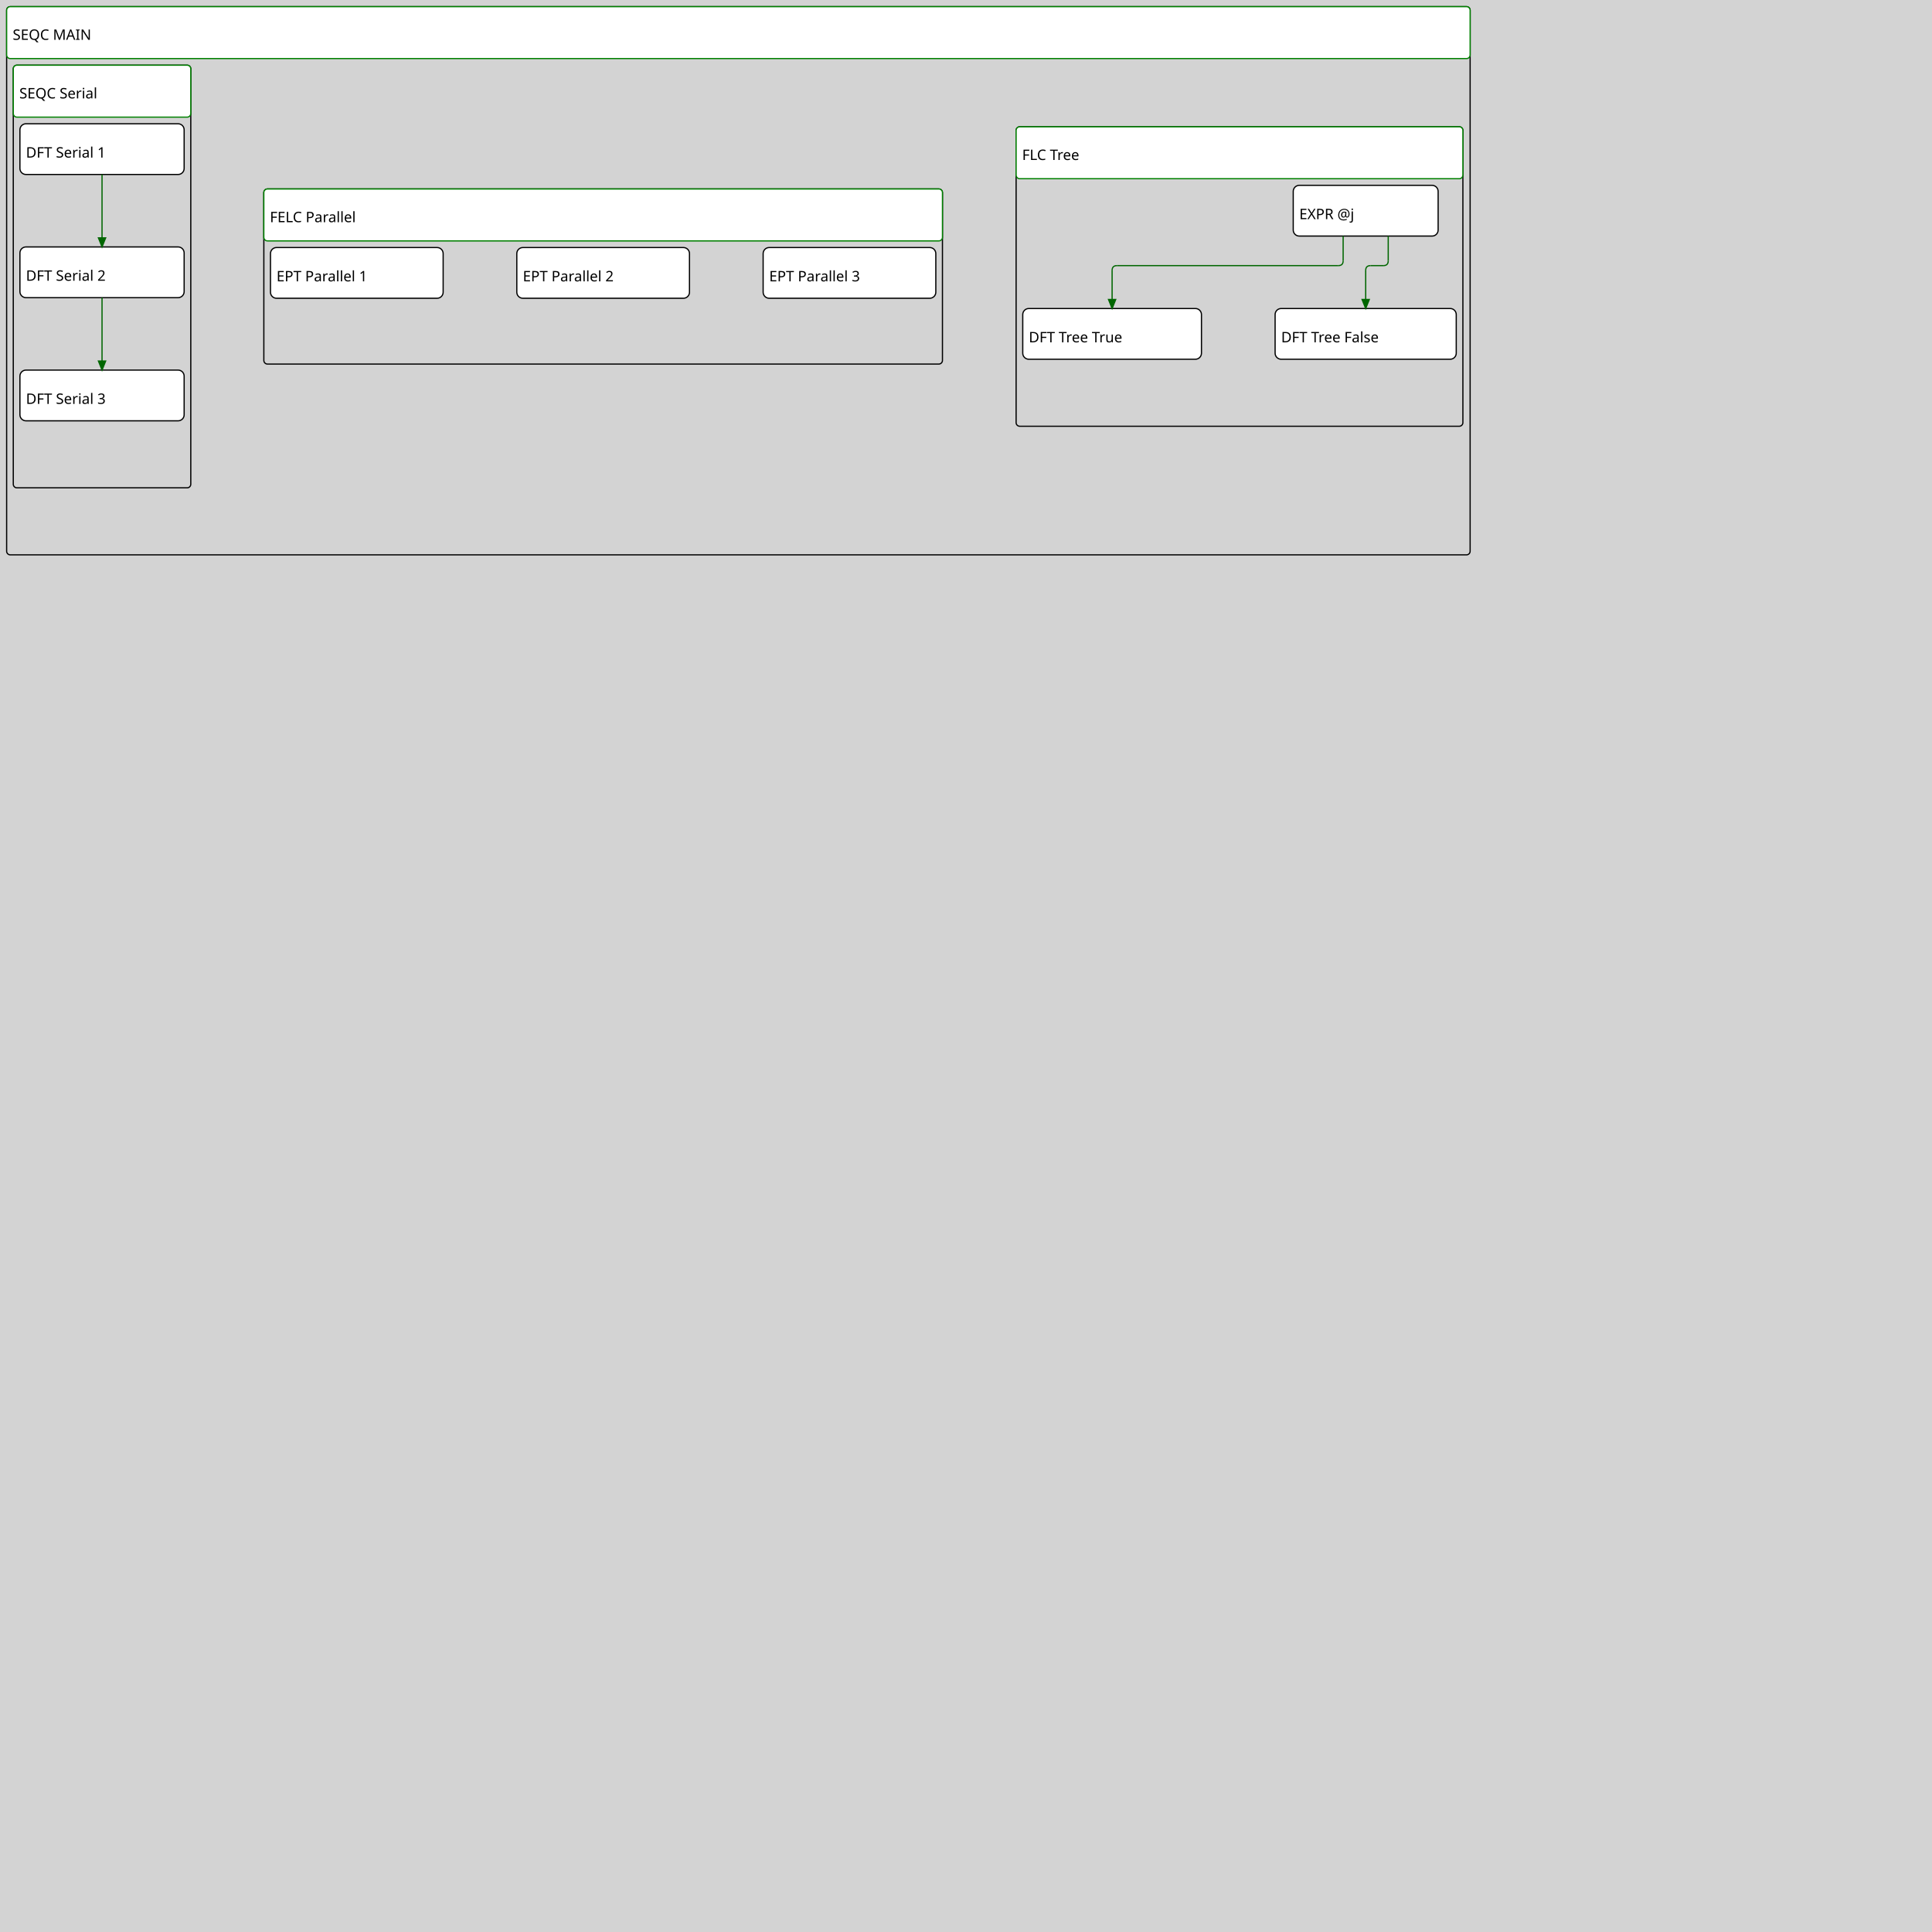
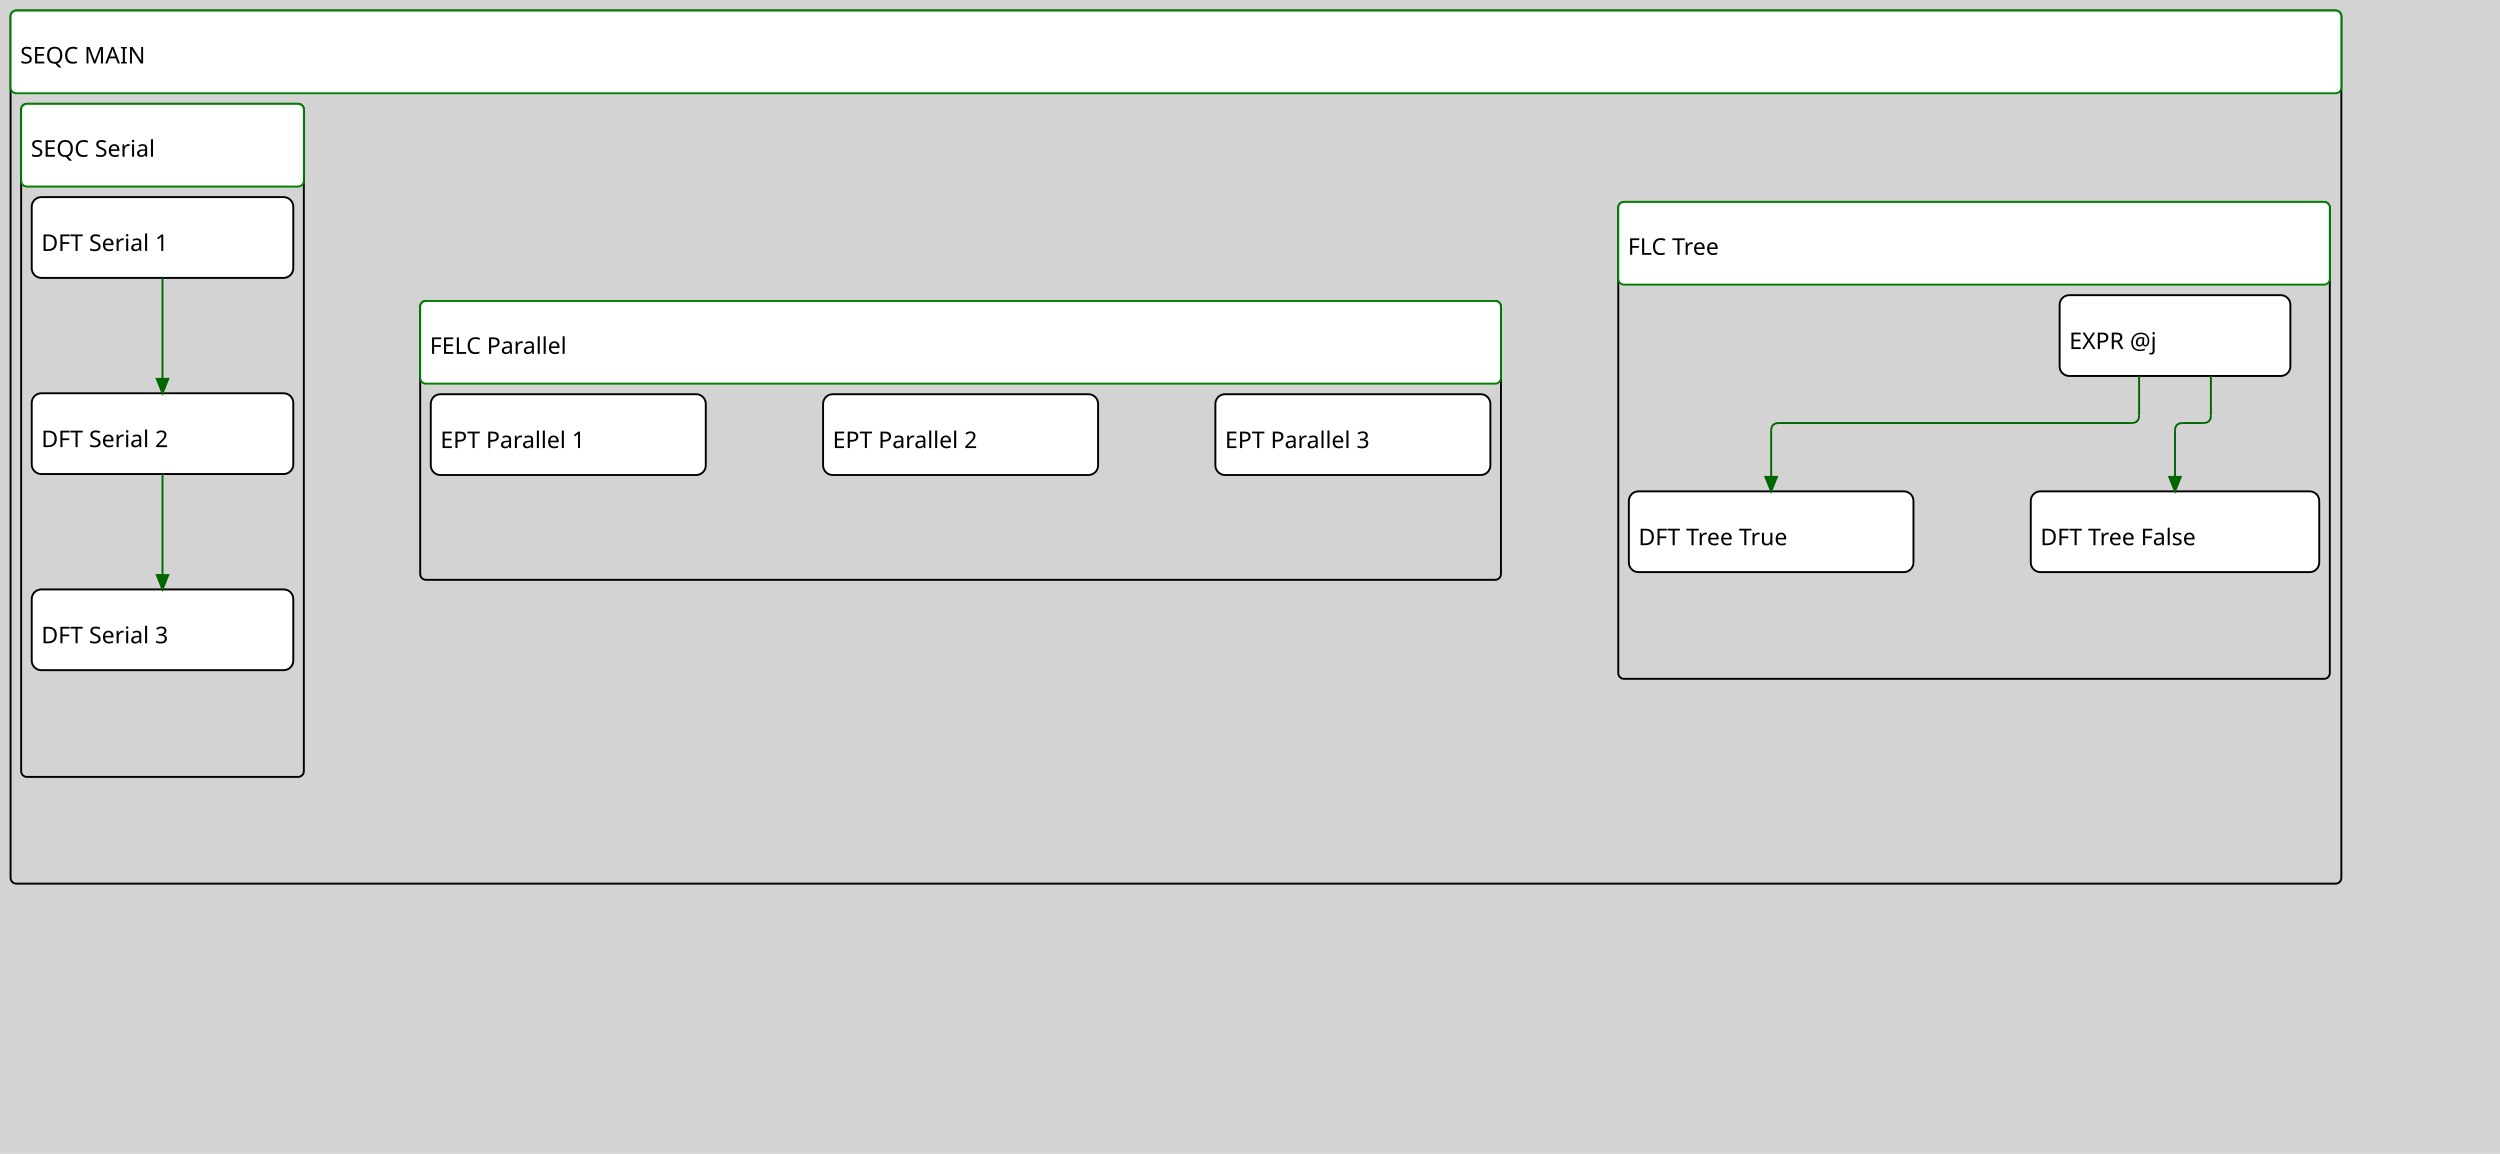
- <svg xmlns="http://www.w3.org/2000/svg" viewBox="0 0 1600 1600">
+ <svg xmlns="http://www.w3.org/2000/svg" viewBox="0 0 1300 600">
  <rect width="100%" height="100%" fill="lightgray" />
  <g>
    <rect x="11" y="54" rx="3" ry="3" width="147" height="350" fill="none" stroke="black" stroke-width="1" />
    <rect x="11" y="54" rx="3" ry="3" width="147" height="43" fill="white" stroke="green" stroke-width="1" />
    <text x="16" y="81.5" fill="black" font-family="Verdana" font-size="12">SEQC Serial</text>
  </g>
  <g>
    <rect x="218.5" y="156.5" rx="3" ry="3" width="562" height="145" fill="none" stroke="black" stroke-width="1" />
    <rect x="218.5" y="156.5" rx="3" ry="3" width="562" height="43" fill="white" stroke="green" stroke-width="1" />
    <text x="223.5" y="184" fill="black" font-family="Verdana" font-size="12">FELC Parallel</text>
  </g>
  <g>
    <rect x="841.5" y="105" rx="3" ry="3" width="370" height="248" fill="none" stroke="black" stroke-width="1" />
    <rect x="841.5" y="105" rx="3" ry="3" width="370" height="43" fill="white" stroke="green" stroke-width="1" />
    <text x="846.5" y="132.5" fill="black" font-family="Verdana" font-size="12">FLC Tree</text>
  </g>
  <g>
    <rect x="5.5" y="5.5" rx="3" ry="3" width="1212" height="454" fill="none" stroke="black" stroke-width="1" />
    <rect x="5.5" y="5.5" rx="3" ry="3" width="1212" height="43" fill="white" stroke="green" stroke-width="1" />
    <text x="10.5" y="33" fill="black" font-family="Verdana" font-size="12">SEQC MAIN</text>
  </g>
  <g>
    <rect x="16.5" y="102.5" rx="5" ry="5" width="136" height="42" fill="white" stroke="black" stroke-width="1" />
    <text x="21.5" y="130.5" fill="black" font-family="Verdana" font-size="12">DFT Serial 1</text>
  </g>
  <g>
    <rect x="16.5" y="204.5" rx="5" ry="5" width="136" height="42" fill="white" stroke="black" stroke-width="1" />
    <text x="21.5" y="232.5" fill="black" font-family="Verdana" font-size="12">DFT Serial 2</text>
  </g>
  <g>
    <rect x="16.5" y="306.5" rx="5" ry="5" width="136" height="42" fill="white" stroke="black" stroke-width="1" />
    <text x="21.5" y="334.5" fill="black" font-family="Verdana" font-size="12">DFT Serial 3</text>
  </g>
  <g>
    <rect x="224" y="205" rx="5" ry="5" width="143" height="42" fill="white" stroke="black" stroke-width="1" />
    <text x="229" y="233" fill="black" font-family="Verdana" font-size="12">EPT Parallel 1</text>
  </g>
  <g>
    <rect x="428" y="205" rx="5" ry="5" width="143" height="42" fill="white" stroke="black" stroke-width="1" />
    <text x="433" y="233" fill="black" font-family="Verdana" font-size="12">EPT Parallel 2</text>
  </g>
  <g>
    <rect x="632" y="205" rx="5" ry="5" width="143" height="42" fill="white" stroke="black" stroke-width="1" />
    <text x="637" y="233" fill="black" font-family="Verdana" font-size="12">EPT Parallel 3</text>
  </g>
  <g>
    <rect x="1071" y="153.5" rx="5" ry="5" width="120" height="42" fill="white" stroke="black" stroke-width="1" />
    <text x="1076" y="181.5" fill="black" font-family="Verdana" font-size="12">EXPR @j</text>
  </g>
  <g>
    <rect x="847" y="255.5" rx="5" ry="5" width="148" height="42" fill="white" stroke="black" stroke-width="1" />
    <text x="852" y="283.5" fill="black" font-family="Verdana" font-size="12">DFT Tree True</text>
  </g>
  <g>
    <rect x="1056" y="255.5" rx="5" ry="5" width="150" height="42" fill="white" stroke="black" stroke-width="1" />
    <text x="1061" y="283.5" fill="black" font-family="Verdana" font-size="12">DFT Tree False</text>
  </g>
  <g>
    <line x1="84.5" y1="144.5" style="stroke:#006600" x2="84.5" y2="197" />
    <polygon points="81.5,197 87.5,197 84.5,204.5" style="stroke:#006600; fill:#006600" />
  </g>
  <g>
    <line x1="84.5" y1="246.5" style="stroke:#006600" x2="84.5" y2="299" />
    <polygon points="81.5,299 87.5,299 84.5,306.5" style="stroke:#006600; fill:#006600" />
  </g>
  <g>
    <line x1="1112.333" y1="195.5" style="stroke:#006600" x2="1112.333" y2="215.974" />
    <path d="M1112.333,215.974 Q1112.333,219.974 1108.333,219.974" style="stroke:#006600; fill:none" />
    <line x1="1108.333" y1="219.974" style="stroke:#006600" x2="925" y2="219.974" />
    <path d="M925,219.974 Q921,219.974 921,223.974" style="stroke:#006600; fill:none" />
    <line x1="921" y1="223.974" style="stroke:#006600" x2="921" y2="248" />
    <polygon points="918,248 924,248 921,255.5" style="stroke:#006600; fill:#006600" />
  </g>
  <g>
    <line x1="1149.667" y1="195.5" style="stroke:#006600" x2="1149.667" y2="215.974" />
    <path d="M1149.667,215.974 Q1149.667,219.974 1145.667,219.974" style="stroke:#006600; fill:none" />
    <line x1="1145.667" y1="219.974" style="stroke:#006600" x2="1135" y2="219.974" />
    <path d="M1135,219.974 Q1131,219.974 1131,223.974" style="stroke:#006600; fill:none" />
    <line x1="1131" y1="223.974" style="stroke:#006600" x2="1131" y2="248" />
    <polygon points="1128,248 1134,248 1131,255.5" style="stroke:#006600; fill:#006600" />
  </g>
</svg>
